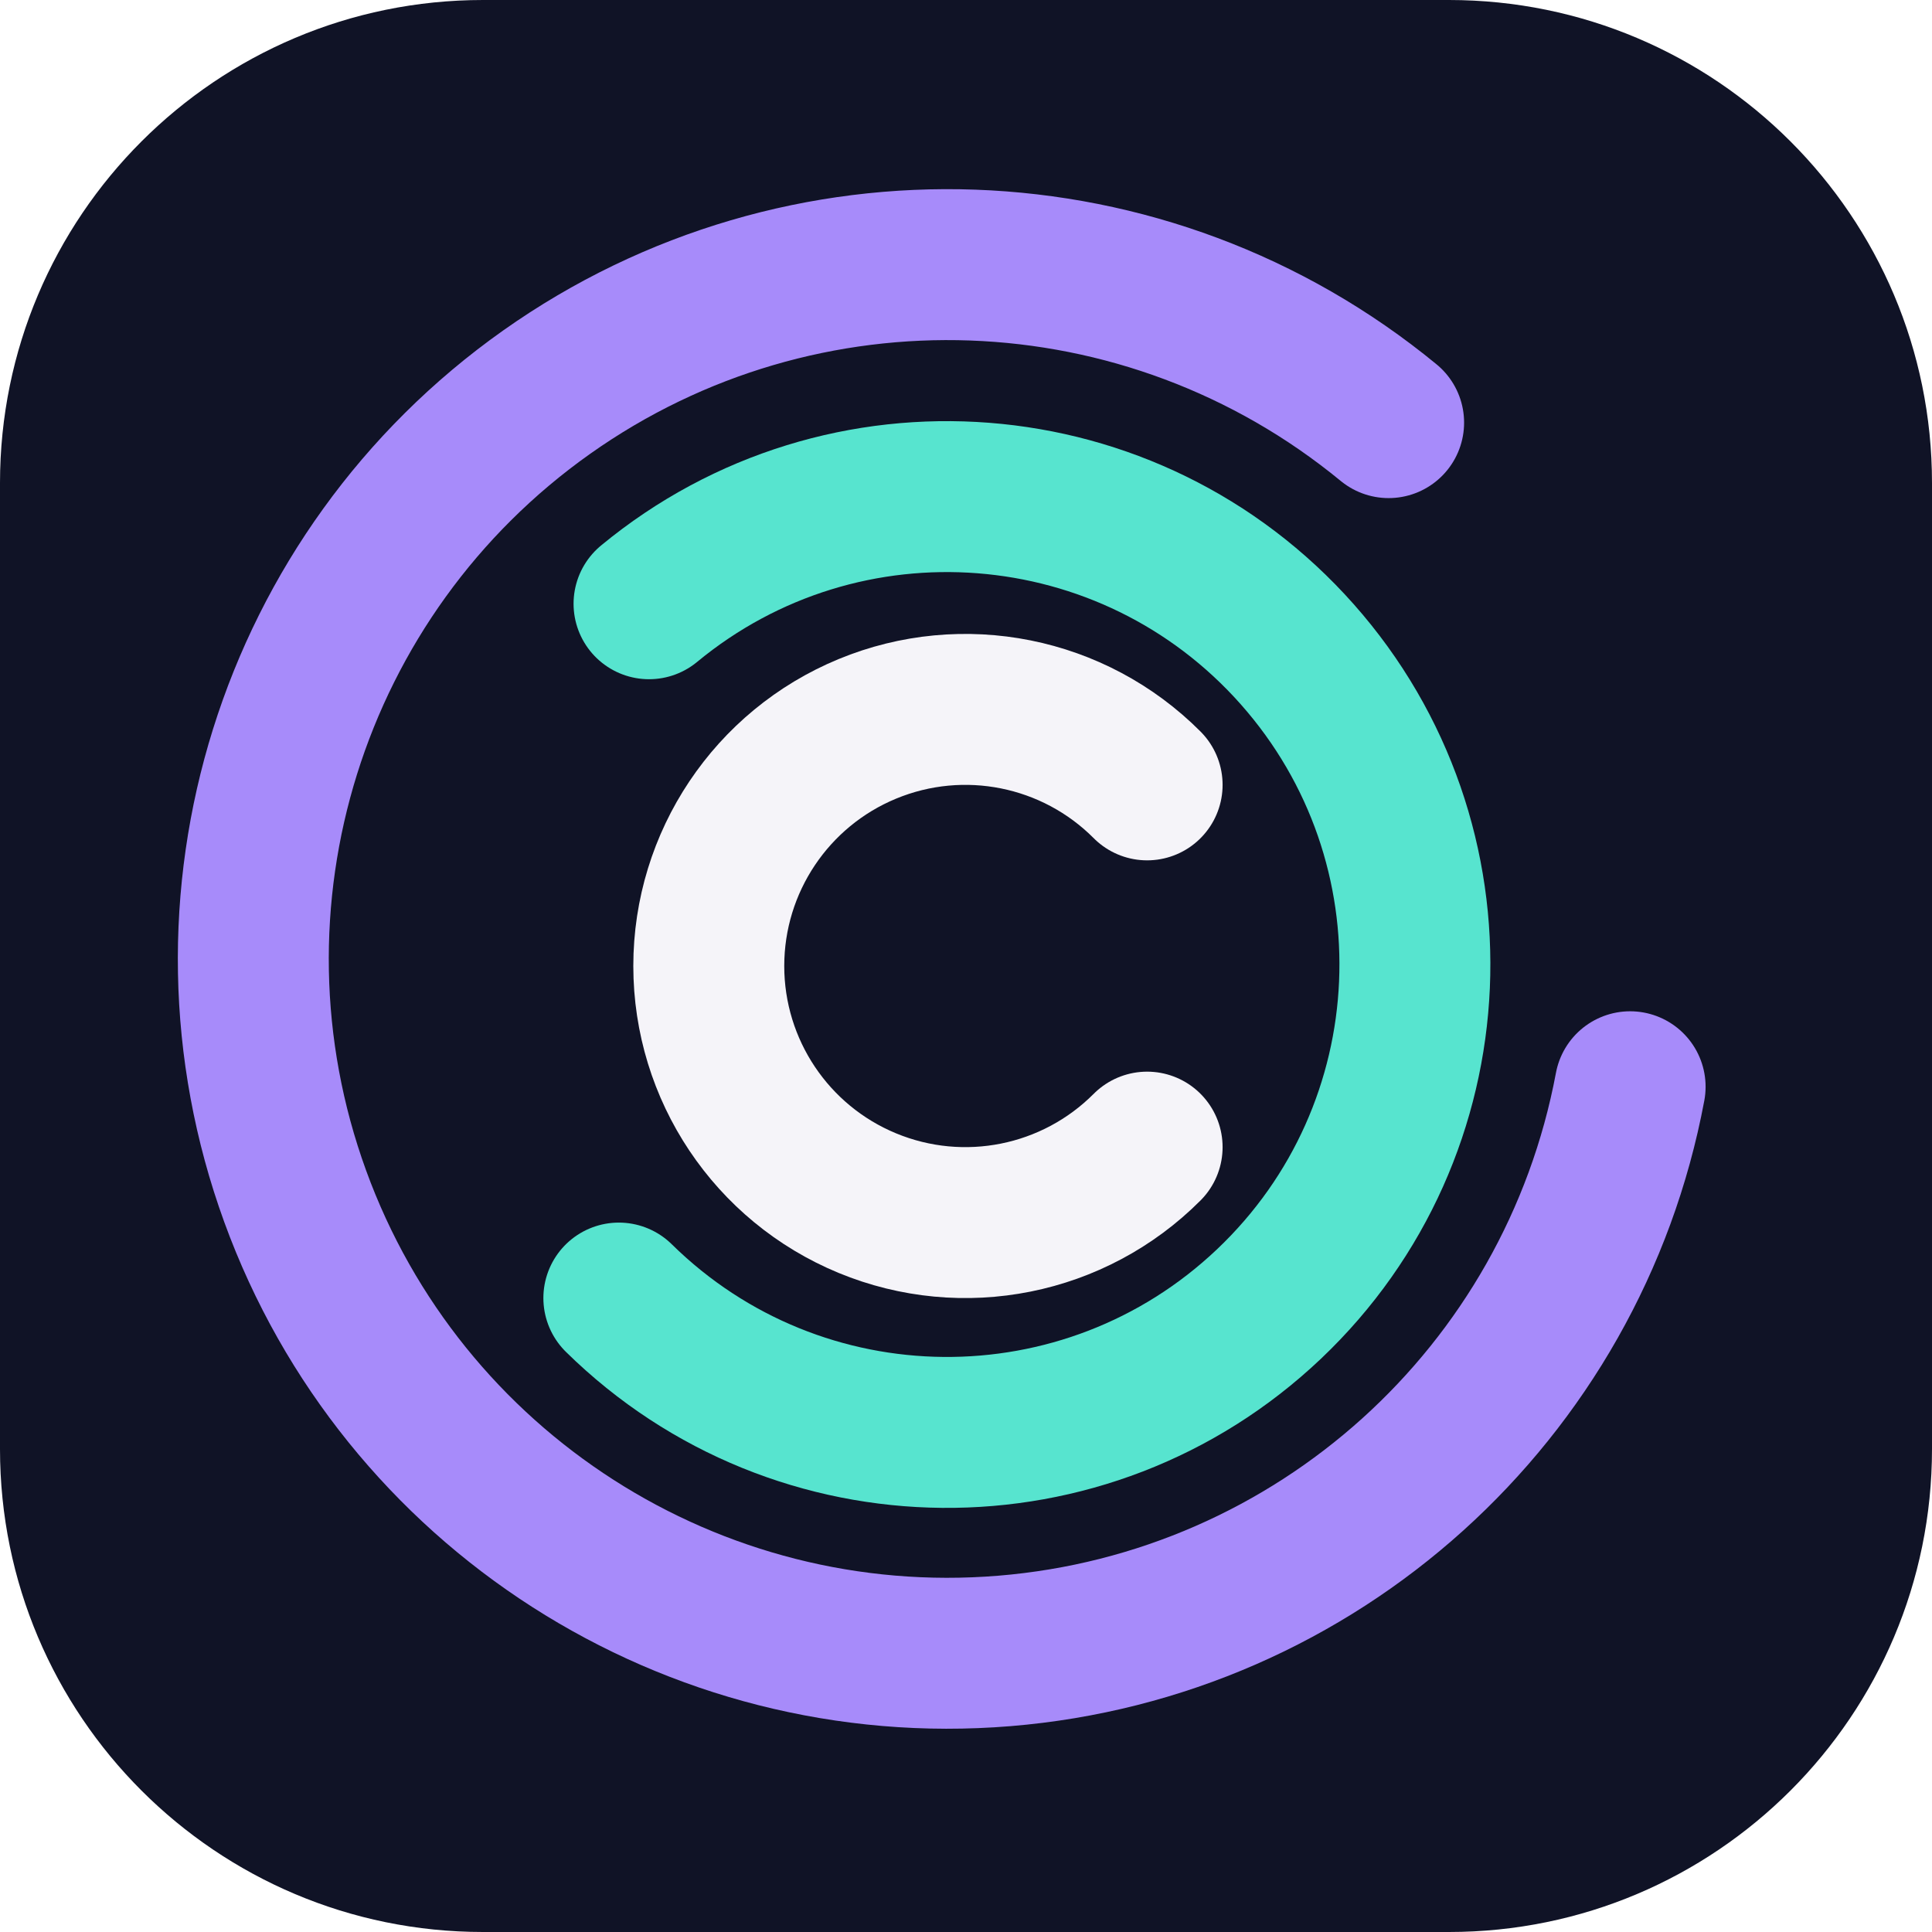
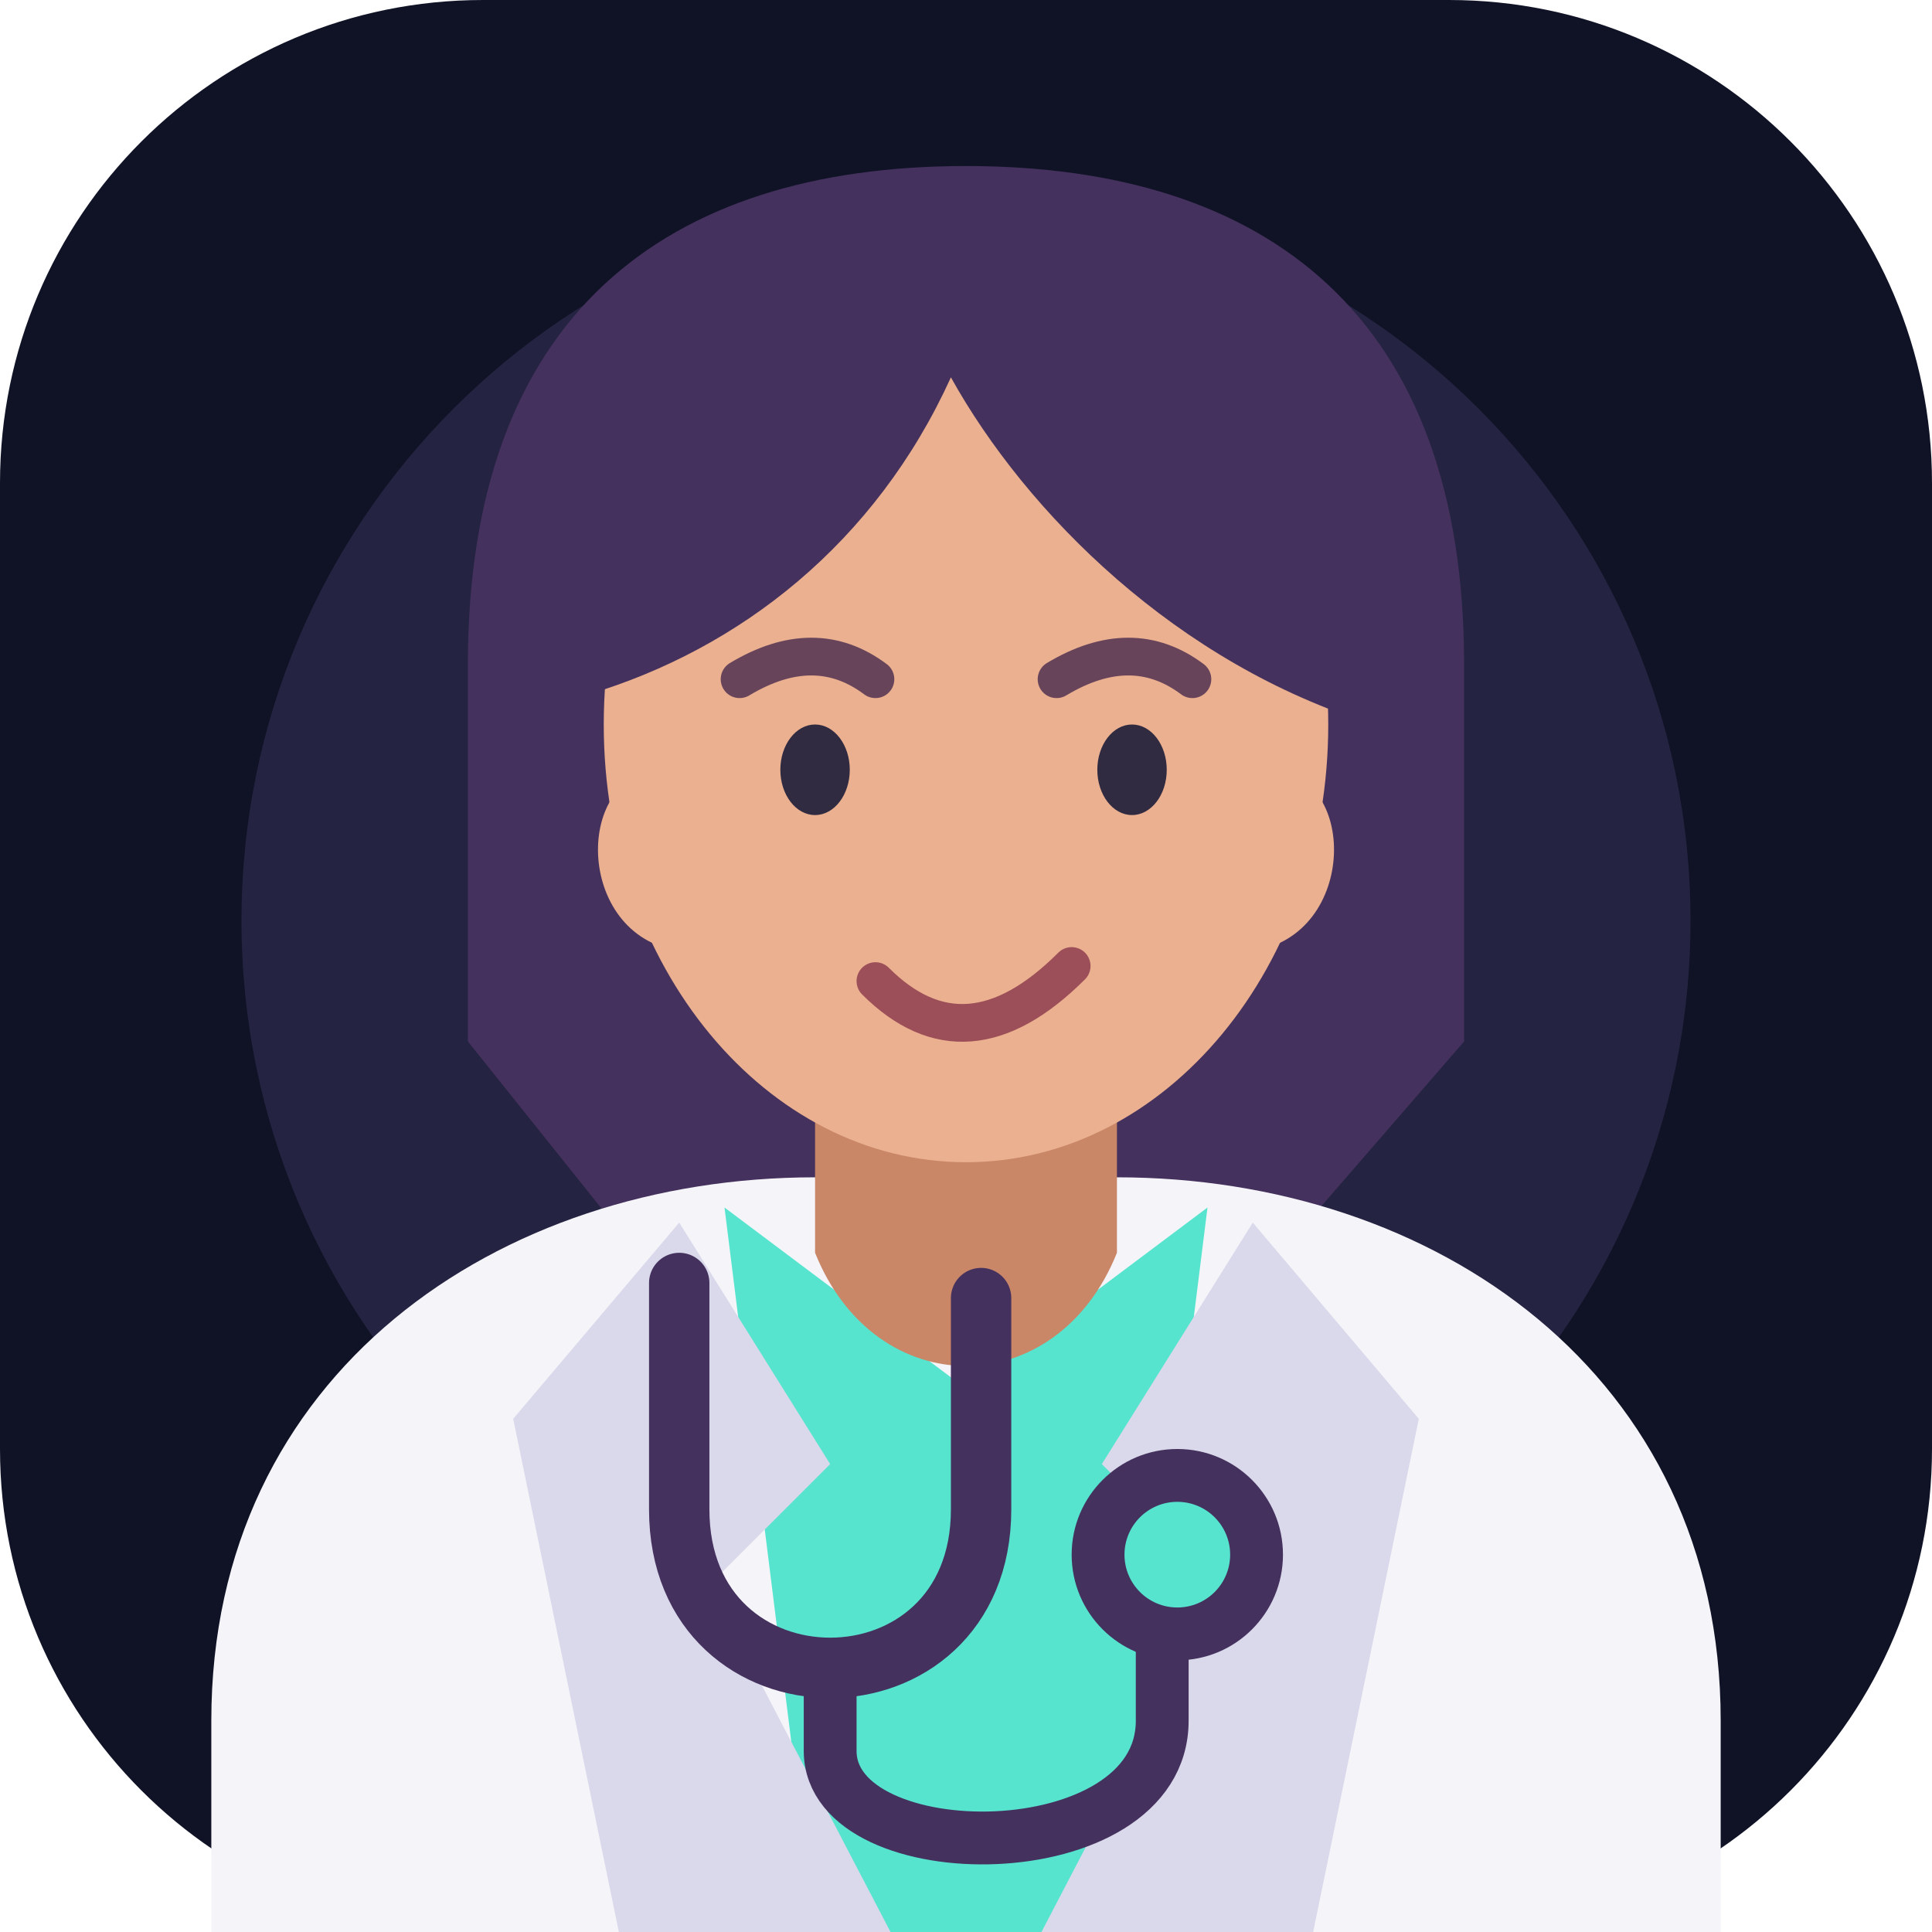
<svg xmlns="http://www.w3.org/2000/svg" viewBox="0 0 128 128">
  <rect width="128" height="128" rx="32" fill="#101326" />
-   <g fill="none" stroke-width="10" stroke-linecap="round">
-     <path d="M92 28A46 46 0 1 0 108 72" stroke="#A78BFA" />
-     <path d="M41 86A31 31 0 1 0 43 40" stroke="#57E4CF" />
-     <path d="M76 52A17 17 0 1 0 76 76" stroke="#F5F4F9" />
+   <circle cx="64" cy="61" r="48" fill="#252342" />
+   <path d="M31 69V44C31 21 44 11 64 11s33 10 33 33v25l-13 15H43Z" fill="#44315D" />
+   <path d="M14 128v-14c0-23 19-36 40-36h20c21 0 40 13 40 36v14Z" fill="#F5F4F9" />
+   <path d="m48 80 16 12 16-12-6 48H54Z" fill="#57E4CF" />
+   <path d="M54 68h20v15c-4 10-16 10-20 0Z" fill="#C98768" />
+   <ellipse cx="64" cy="48" rx="24" ry="29" fill="#EAB08F" />
+   <path d="M39 46c-2-24 11-32 26-32 18 0 29 12 26 34-13-4-23-14-28-23-5 11-14 18-24 21Z" fill="#44315D" />
+   <path d="M44 51c-6 0-6 11 1 12m39-12c6 0 6 11-1 12" fill="#EAB08F" />
+   <path d="M49 45q5-3 9 0m12 0q5-3 9 0" fill="none" stroke="#68445B" stroke-width="2.5" stroke-linecap="round" />
+   <g fill="#302B41">
+     <ellipse cx="54" cy="51" rx="2.3" ry="3" />
+     <ellipse cx="75" cy="51" rx="2.3" ry="3" />
  </g>
+   <path d="M58 65q6 6 13-1" fill="none" stroke="#9C4F58" stroke-width="2.5" stroke-linecap="round" />
+   <path d="m45 81 10 16-8 8 12 23H41l-7-34Zm38 0L73 97l8 8-12 23h18l7-34Z" fill="#DAD9EB" />
+   <path d="M45 85v15c0 14 20 14 20 0V86" fill="none" stroke="#44315D" stroke-width="4" stroke-linecap="round" />
+   <path d="M55 111v5c0 8 22 8 22-2v-8" fill="none" stroke="#44315D" stroke-width="3.5" />
+   <circle cx="78" cy="103" r="7" fill="#44315D" />
+   <circle cx="78" cy="103" r="3.5" fill="#57E4CF" />
</svg>
